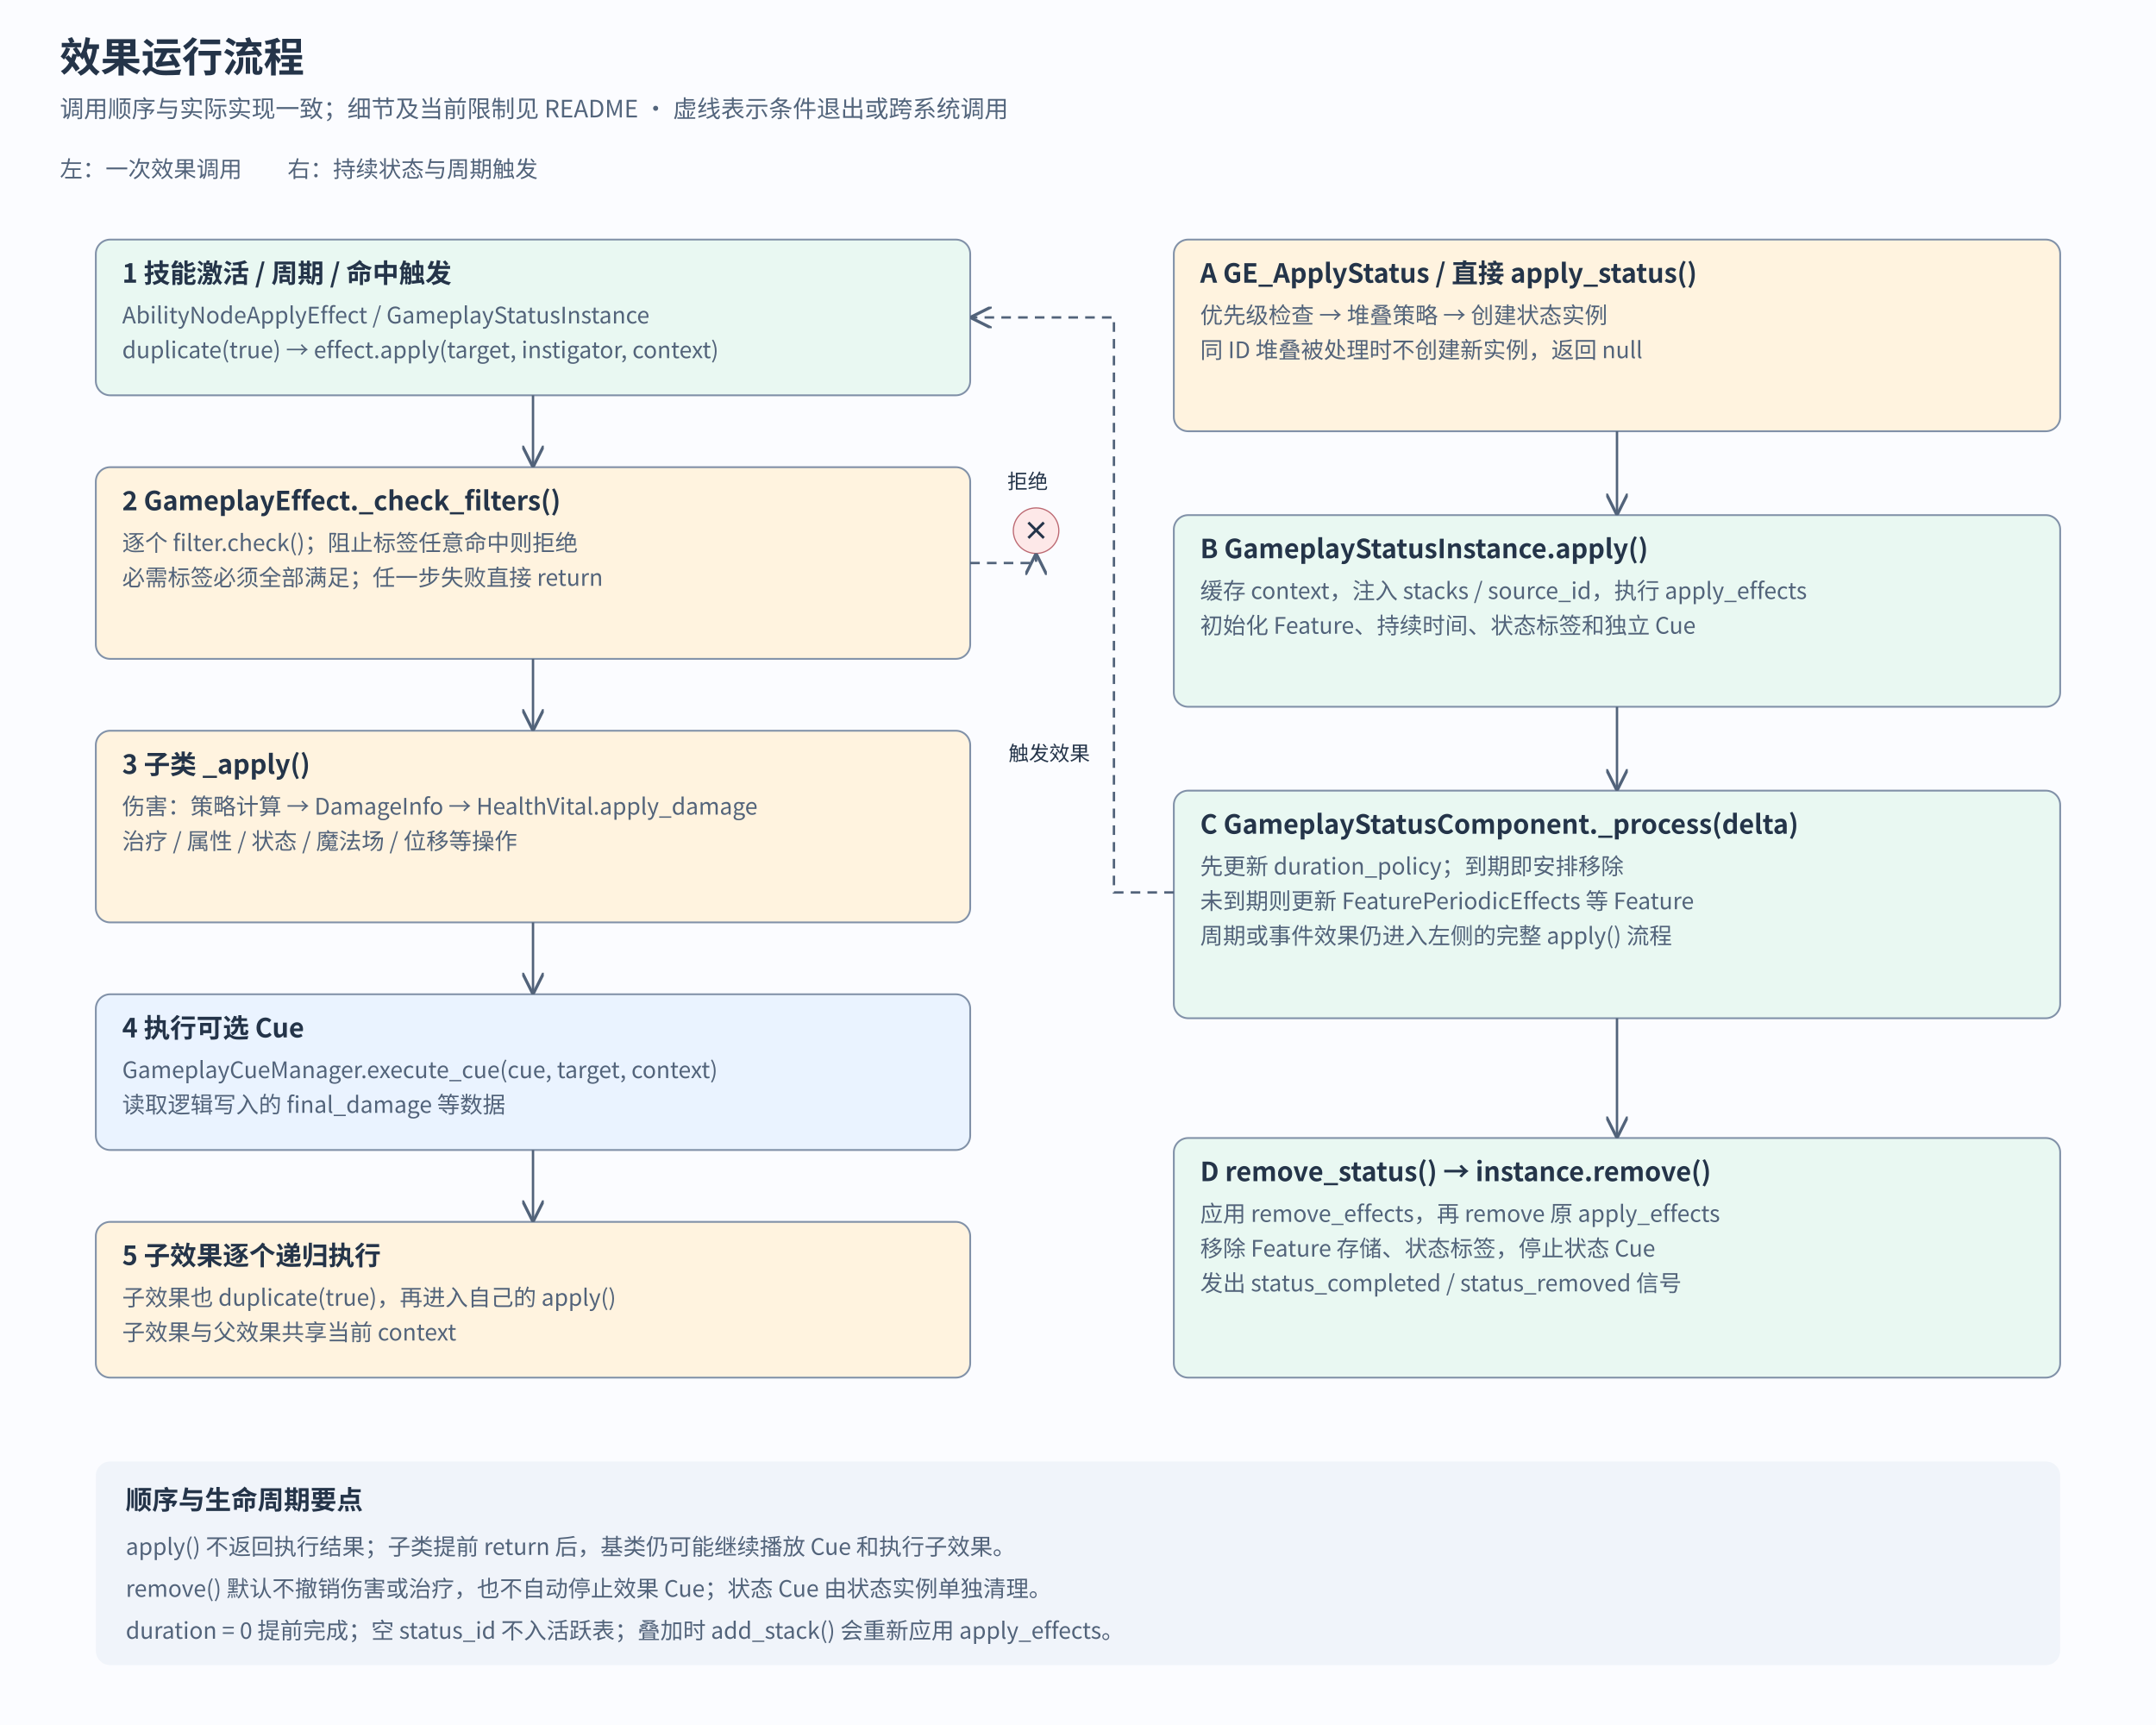
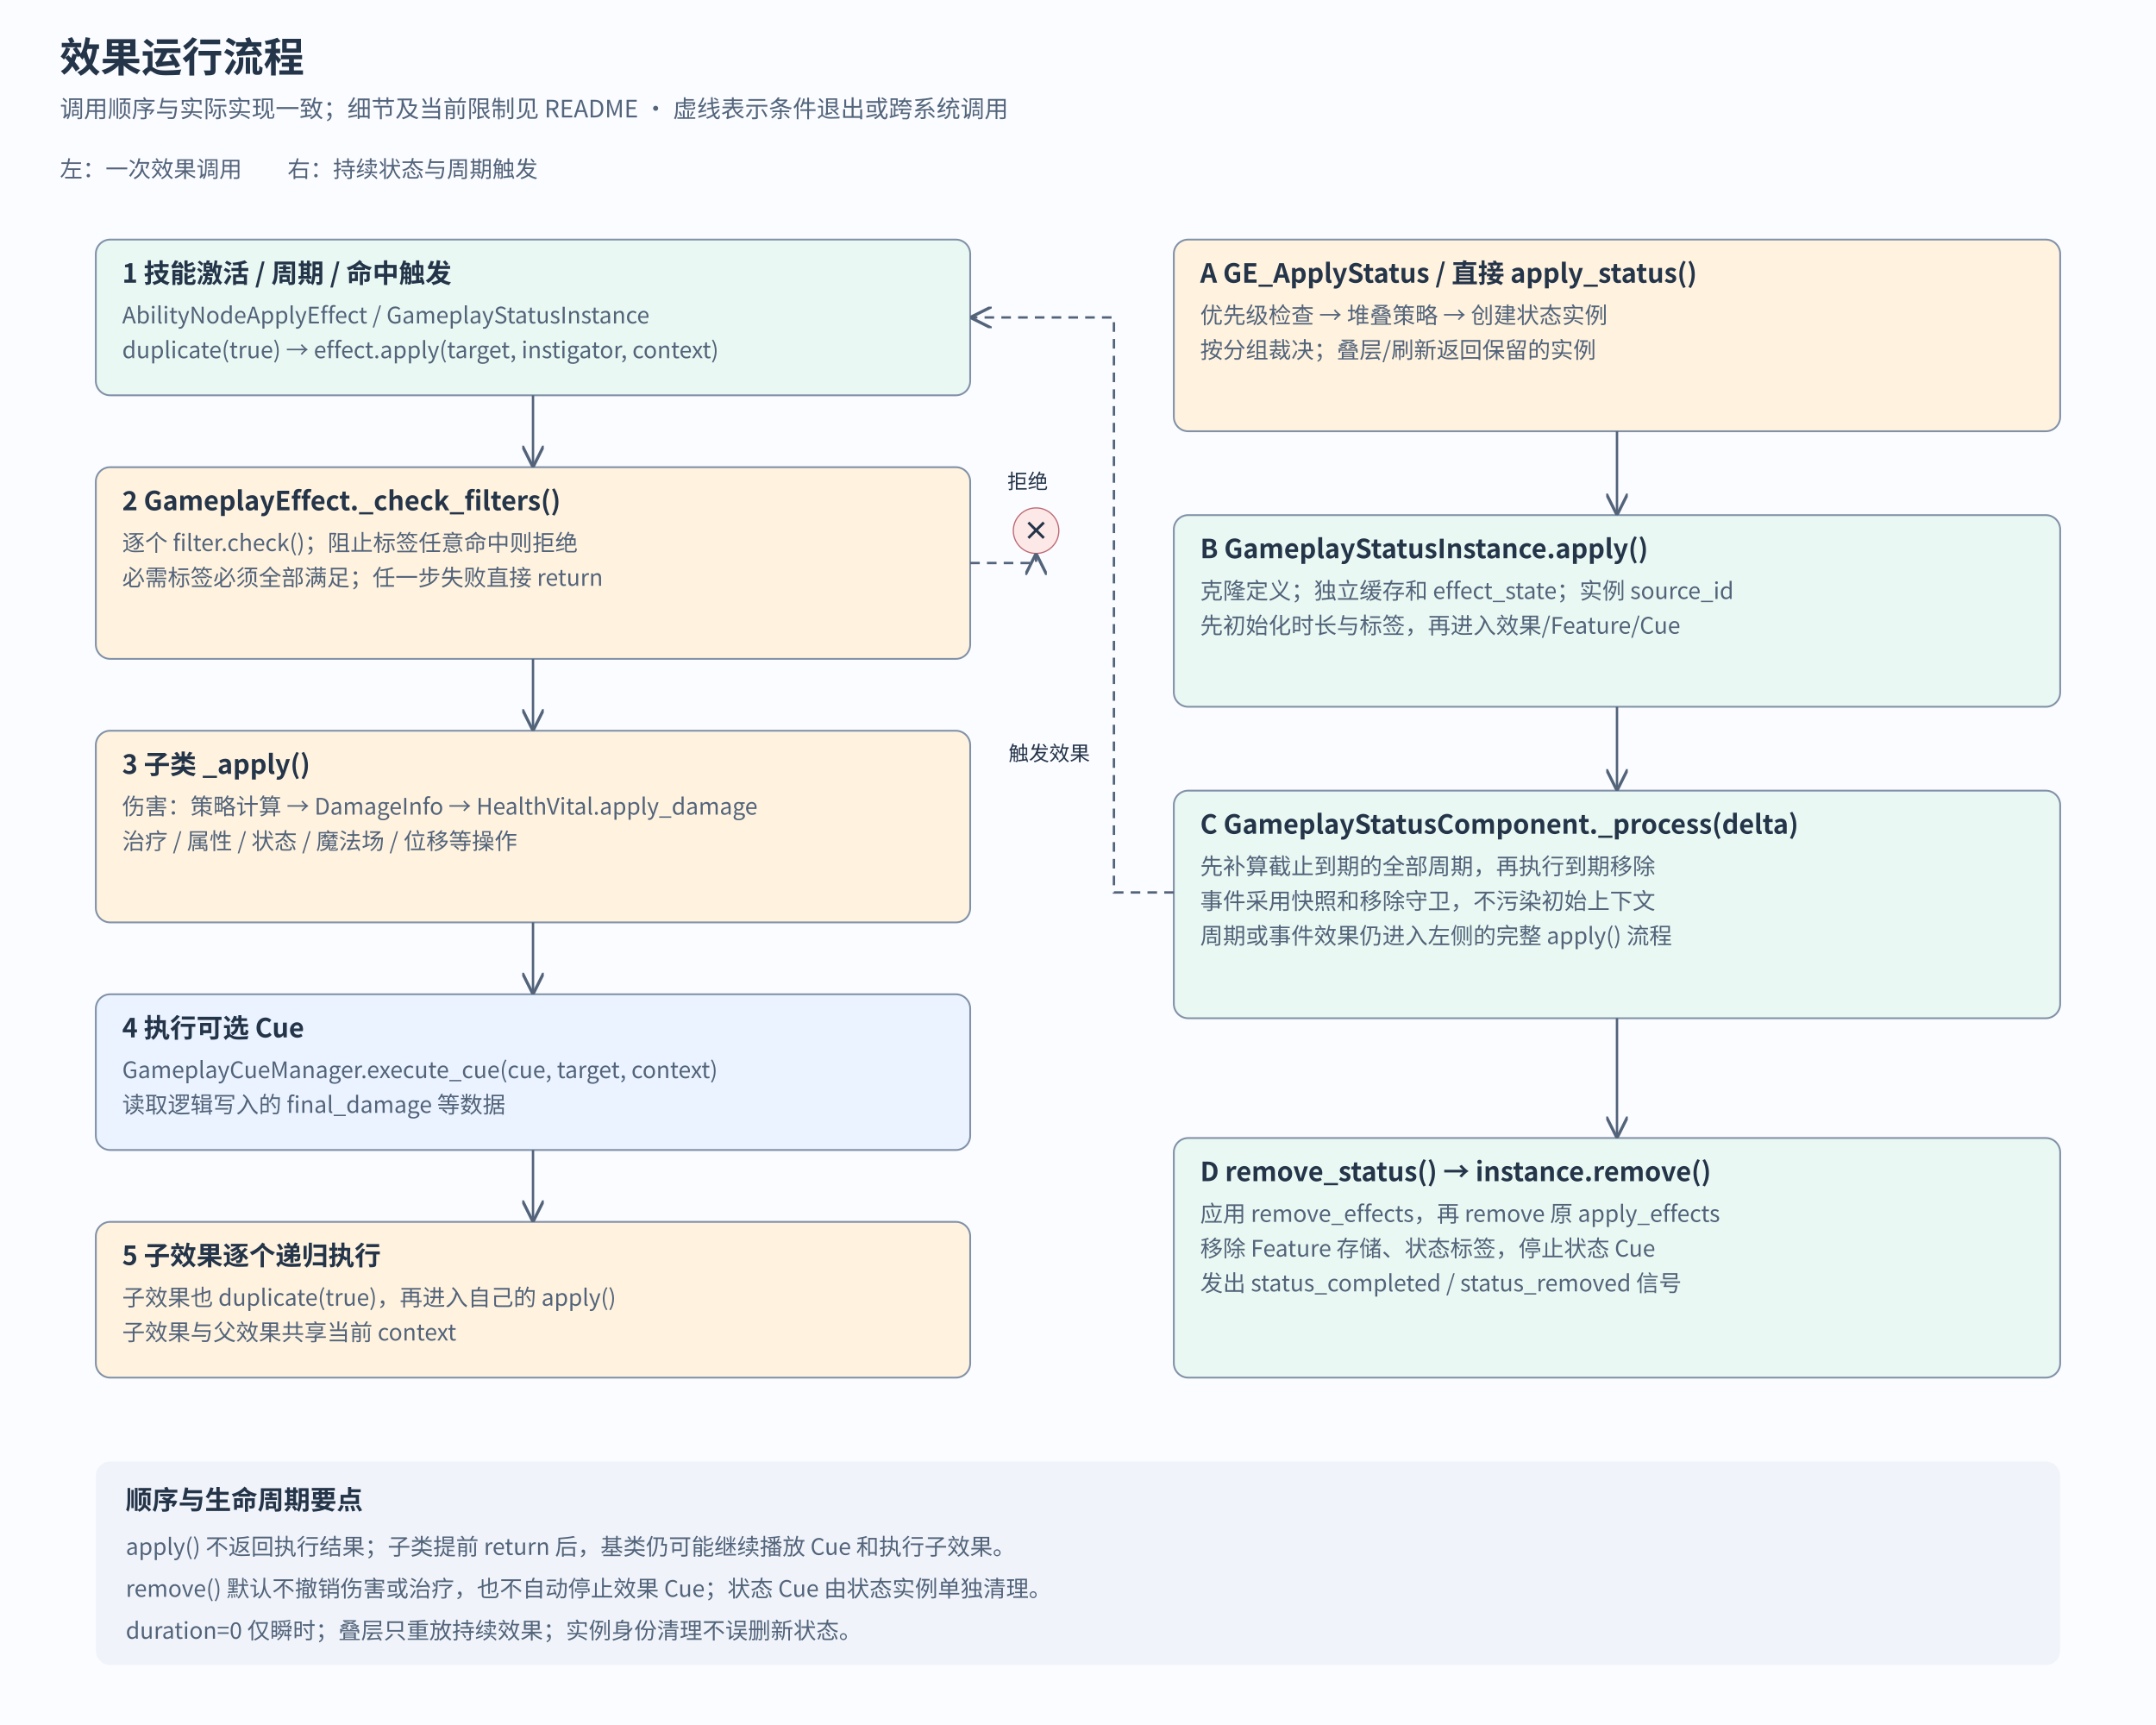
<svg xmlns="http://www.w3.org/2000/svg" width="1800" height="1440" viewBox="0 0 1800 1440" role="img" aria-labelledby="title description">
  <defs>
    <marker id="arrow" viewBox="0 0 10 10" refX="10" refY="5" markerWidth="9" markerHeight="9" orient="auto-start-reverse">
      <path d="M0 0L10 5L0 10" fill="none" stroke="#52637a" stroke-width="1.4" />
    </marker>
    <marker id="inherit" viewBox="0 0 16 16" refX="16" refY="8" markerWidth="13" markerHeight="13" orient="auto">
      <path d="M0 0L16 8L0 16Z" fill="white" stroke="#52637a" stroke-width="1.4" />
    </marker>
    <marker id="owned" viewBox="-9 -7 18 14" refX="0" refY="0" markerWidth="13" markerHeight="11" orient="auto">
      <path d="M-8 0L0 -6L8 0L0 6Z" fill="#52637a" stroke="#52637a" />
    </marker>
    <marker id="shared" viewBox="-9 -7 18 14" refX="0" refY="0" markerWidth="13" markerHeight="11" orient="auto">
      <path d="M-8 0L0 -6L8 0L0 6Z" fill="white" stroke="#52637a" />
    </marker>
  </defs>
  <style>
  text{font-family:'Microsoft YaHei','Noto Sans CJK SC',Arial,sans-serif;fill:#243449}
  .title{font-size:34px;font-weight:700}.subtitle{font-size:20px;fill:#53657c}
  .name{font-family:Consolas,'Microsoft YaHei',monospace;font-size:22px;font-weight:700}
  .type{font-size:16px;fill:#596c84}.body{font-family:Consolas,'Microsoft YaHei',monospace;font-size:18px}
  .label{font-size:17px;paint-order:stroke;stroke:#fbfcff;stroke-width:6px;stroke-linejoin:round}
  .note{font-size:19px;fill:#52637a}.step{font-size:22px;font-weight:700}
  .edge{fill:none;stroke:#52637a;stroke-width:2}.dependency{stroke-dasharray:8 6}
</style>
  <rect width="1800" height="1440" fill="#fbfcff" />
  <text x="50" y="60" class="title" text-anchor="start">效果运行流程</text>
  <text x="50" y="98" class="subtitle" text-anchor="start">调用顺序与实际实现一致；细节及当前限制见 README · 虚线表示条件退出或跨系统调用</text>
  <text x="50" y="148" class="note" text-anchor="start">左：一次效果调用　　右：持续状态与周期触发</text>
  <rect x="80" y="200" width="730" height="130" rx="12" fill="#e9f8f2" stroke="#8191a8" stroke-width="1.5" />
  <text x="102" y="236" class="step" text-anchor="start">1  技能激活 / 周期 / 命中触发</text>
  <text x="102" y="270" class="note" text-anchor="start">AbilityNodeApplyEffect / GameplayStatusInstance</text>
  <text x="102" y="299" class="note" text-anchor="start">duplicate(true) → effect.apply(target, instigator, context)</text>
  <rect x="80" y="390" width="730" height="160" rx="12" fill="#fff3df" stroke="#8191a8" stroke-width="1.5" />
  <text x="102" y="426" class="step" text-anchor="start">2  GameplayEffect._check_filters()</text>
  <text x="102" y="460" class="note" text-anchor="start">逐个 filter.check()；阻止标签任意命中则拒绝</text>
  <text x="102" y="489" class="note" text-anchor="start">必需标签必须全部满足；任一步失败直接 return</text>
  <rect x="80" y="610" width="730" height="160" rx="12" fill="#fff3df" stroke="#8191a8" stroke-width="1.5" />
  <text x="102" y="646" class="step" text-anchor="start">3  子类 _apply()</text>
  <text x="102" y="680" class="note" text-anchor="start">伤害：策略计算 → DamageInfo → HealthVital.apply_damage</text>
  <text x="102" y="709" class="note" text-anchor="start">治疗 / 属性 / 状态 / 魔法场 / 位移等操作</text>
  <rect x="80" y="830" width="730" height="130" rx="12" fill="#eaf3ff" stroke="#8191a8" stroke-width="1.5" />
  <text x="102" y="866" class="step" text-anchor="start">4  执行可选 Cue</text>
  <text x="102" y="900" class="note" text-anchor="start">GameplayCueManager.execute_cue(cue, target, context)</text>
  <text x="102" y="929" class="note" text-anchor="start">读取逻辑写入的 final_damage 等数据</text>
  <rect x="80" y="1020" width="730" height="130" rx="12" fill="#fff3df" stroke="#8191a8" stroke-width="1.5" />
  <text x="102" y="1056" class="step" text-anchor="start">5  子效果逐个递归执行</text>
  <text x="102" y="1090" class="note" text-anchor="start">子效果也 duplicate(true)，再进入自己的 apply()</text>
  <text x="102" y="1119" class="note" text-anchor="start">子效果与父效果共享当前 context</text>
  <rect x="980" y="200" width="740" height="160" rx="12" fill="#fff3df" stroke="#8191a8" stroke-width="1.5" />
  <text x="1002" y="236" class="step" text-anchor="start">A  GE_ApplyStatus / 直接 apply_status()</text>
  <text x="1002" y="270" class="note" text-anchor="start">优先级检查 → 堆叠策略 → 创建状态实例</text>
-   <text x="1002" y="299" class="note" text-anchor="start">同 ID 堆叠被处理时不创建新实例，返回 null</text>
+   <text x="1002" y="299" class="note" text-anchor="start">按分组裁决；叠层/刷新返回保留的实例</text>
  <rect x="980" y="430" width="740" height="160" rx="12" fill="#e9f8f2" stroke="#8191a8" stroke-width="1.5" />
  <text x="1002" y="466" class="step" text-anchor="start">B  GameplayStatusInstance.apply()</text>
-   <text x="1002" y="500" class="note" text-anchor="start">缓存 context，注入 stacks / source_id，执行 apply_effects</text>
-   <text x="1002" y="529" class="note" text-anchor="start">初始化 Feature、持续时间、状态标签和独立 Cue</text>
+   <text x="1002" y="500" class="note" text-anchor="start">克隆定义；独立缓存和 effect_state；实例 source_id</text>
+   <text x="1002" y="529" class="note" text-anchor="start">先初始化时长与标签，再进入效果/Feature/Cue</text>
  <rect x="980" y="660" width="740" height="190" rx="12" fill="#e9f8f2" stroke="#8191a8" stroke-width="1.5" />
  <text x="1002" y="696" class="step" text-anchor="start">C  GameplayStatusComponent._process(delta)</text>
-   <text x="1002" y="730" class="note" text-anchor="start">先更新 duration_policy；到期即安排移除</text>
-   <text x="1002" y="759" class="note" text-anchor="start">未到期则更新 FeaturePeriodicEffects 等 Feature</text>
+   <text x="1002" y="730" class="note" text-anchor="start">先补算截止到期的全部周期，再执行到期移除</text>
+   <text x="1002" y="759" class="note" text-anchor="start">事件采用快照和移除守卫，不污染初始上下文</text>
  <text x="1002" y="788" class="note" text-anchor="start">周期或事件效果仍进入左侧的完整 apply() 流程</text>
  <rect x="980" y="950" width="740" height="200" rx="12" fill="#e9f8f2" stroke="#8191a8" stroke-width="1.5" />
  <text x="1002" y="986" class="step" text-anchor="start">D  remove_status() → instance.remove()</text>
  <text x="1002" y="1020" class="note" text-anchor="start">应用 remove_effects，再 remove 原 apply_effects</text>
  <text x="1002" y="1049" class="note" text-anchor="start">移除 Feature 存储、状态标签，停止状态 Cue</text>
  <text x="1002" y="1078" class="note" text-anchor="start">发出 status_completed / status_removed 信号</text>
  <path d="M445 330V390" class="edge " marker-end="url(#arrow)" />
  <path d="M445 550V610" class="edge " marker-end="url(#arrow)" />
  <path d="M445 770V830" class="edge " marker-end="url(#arrow)" />
  <path d="M445 960V1020" class="edge " marker-end="url(#arrow)" />
  <path d="M1350 360V430" class="edge " marker-end="url(#arrow)" />
  <path d="M1350 590V660" class="edge " marker-end="url(#arrow)" />
  <path d="M1350 850V950" class="edge " marker-end="url(#arrow)" />
  <circle cx="865" cy="443" r="19" fill="#fde8e8" stroke="#bc6972" />
  <text x="865" y="451" class="step" text-anchor="middle">×</text>
  <path d="M810 470H865V462" class="edge dependency" marker-end="url(#arrow)" />
  <text x="841" y="408" class="label" text-anchor="start">拒绝</text>
  <path d="M980 745H930V265H810" class="edge dependency" marker-end="url(#arrow)" />
  <text x="842" y="635" class="label" text-anchor="start">触发效果</text>
  <rect x="80" y="1220" width="1640" height="170" rx="12" fill="#f0f4fa" />
  <text x="105" y="1260" class="step" text-anchor="start">顺序与生命周期要点</text>
  <text x="105" y="1298" class="note" text-anchor="start">apply() 不返回执行结果；子类提前 return 后，基类仍可能继续播放 Cue 和执行子效果。</text>
  <text x="105" y="1333" class="note" text-anchor="start">remove() 默认不撤销伤害或治疗，也不自动停止效果 Cue；状态 Cue 由状态实例单独清理。</text>
-   <text x="105" y="1368" class="note" text-anchor="start">duration = 0 提前完成；空 status_id 不入活跃表；叠加时 add_stack() 会重新应用 apply_effects。</text>
+   <text x="105" y="1368" class="note" text-anchor="start">duration=0 仅瞬时；叠层只重放持续效果；实例身份清理不误删新状态。</text>
</svg>
